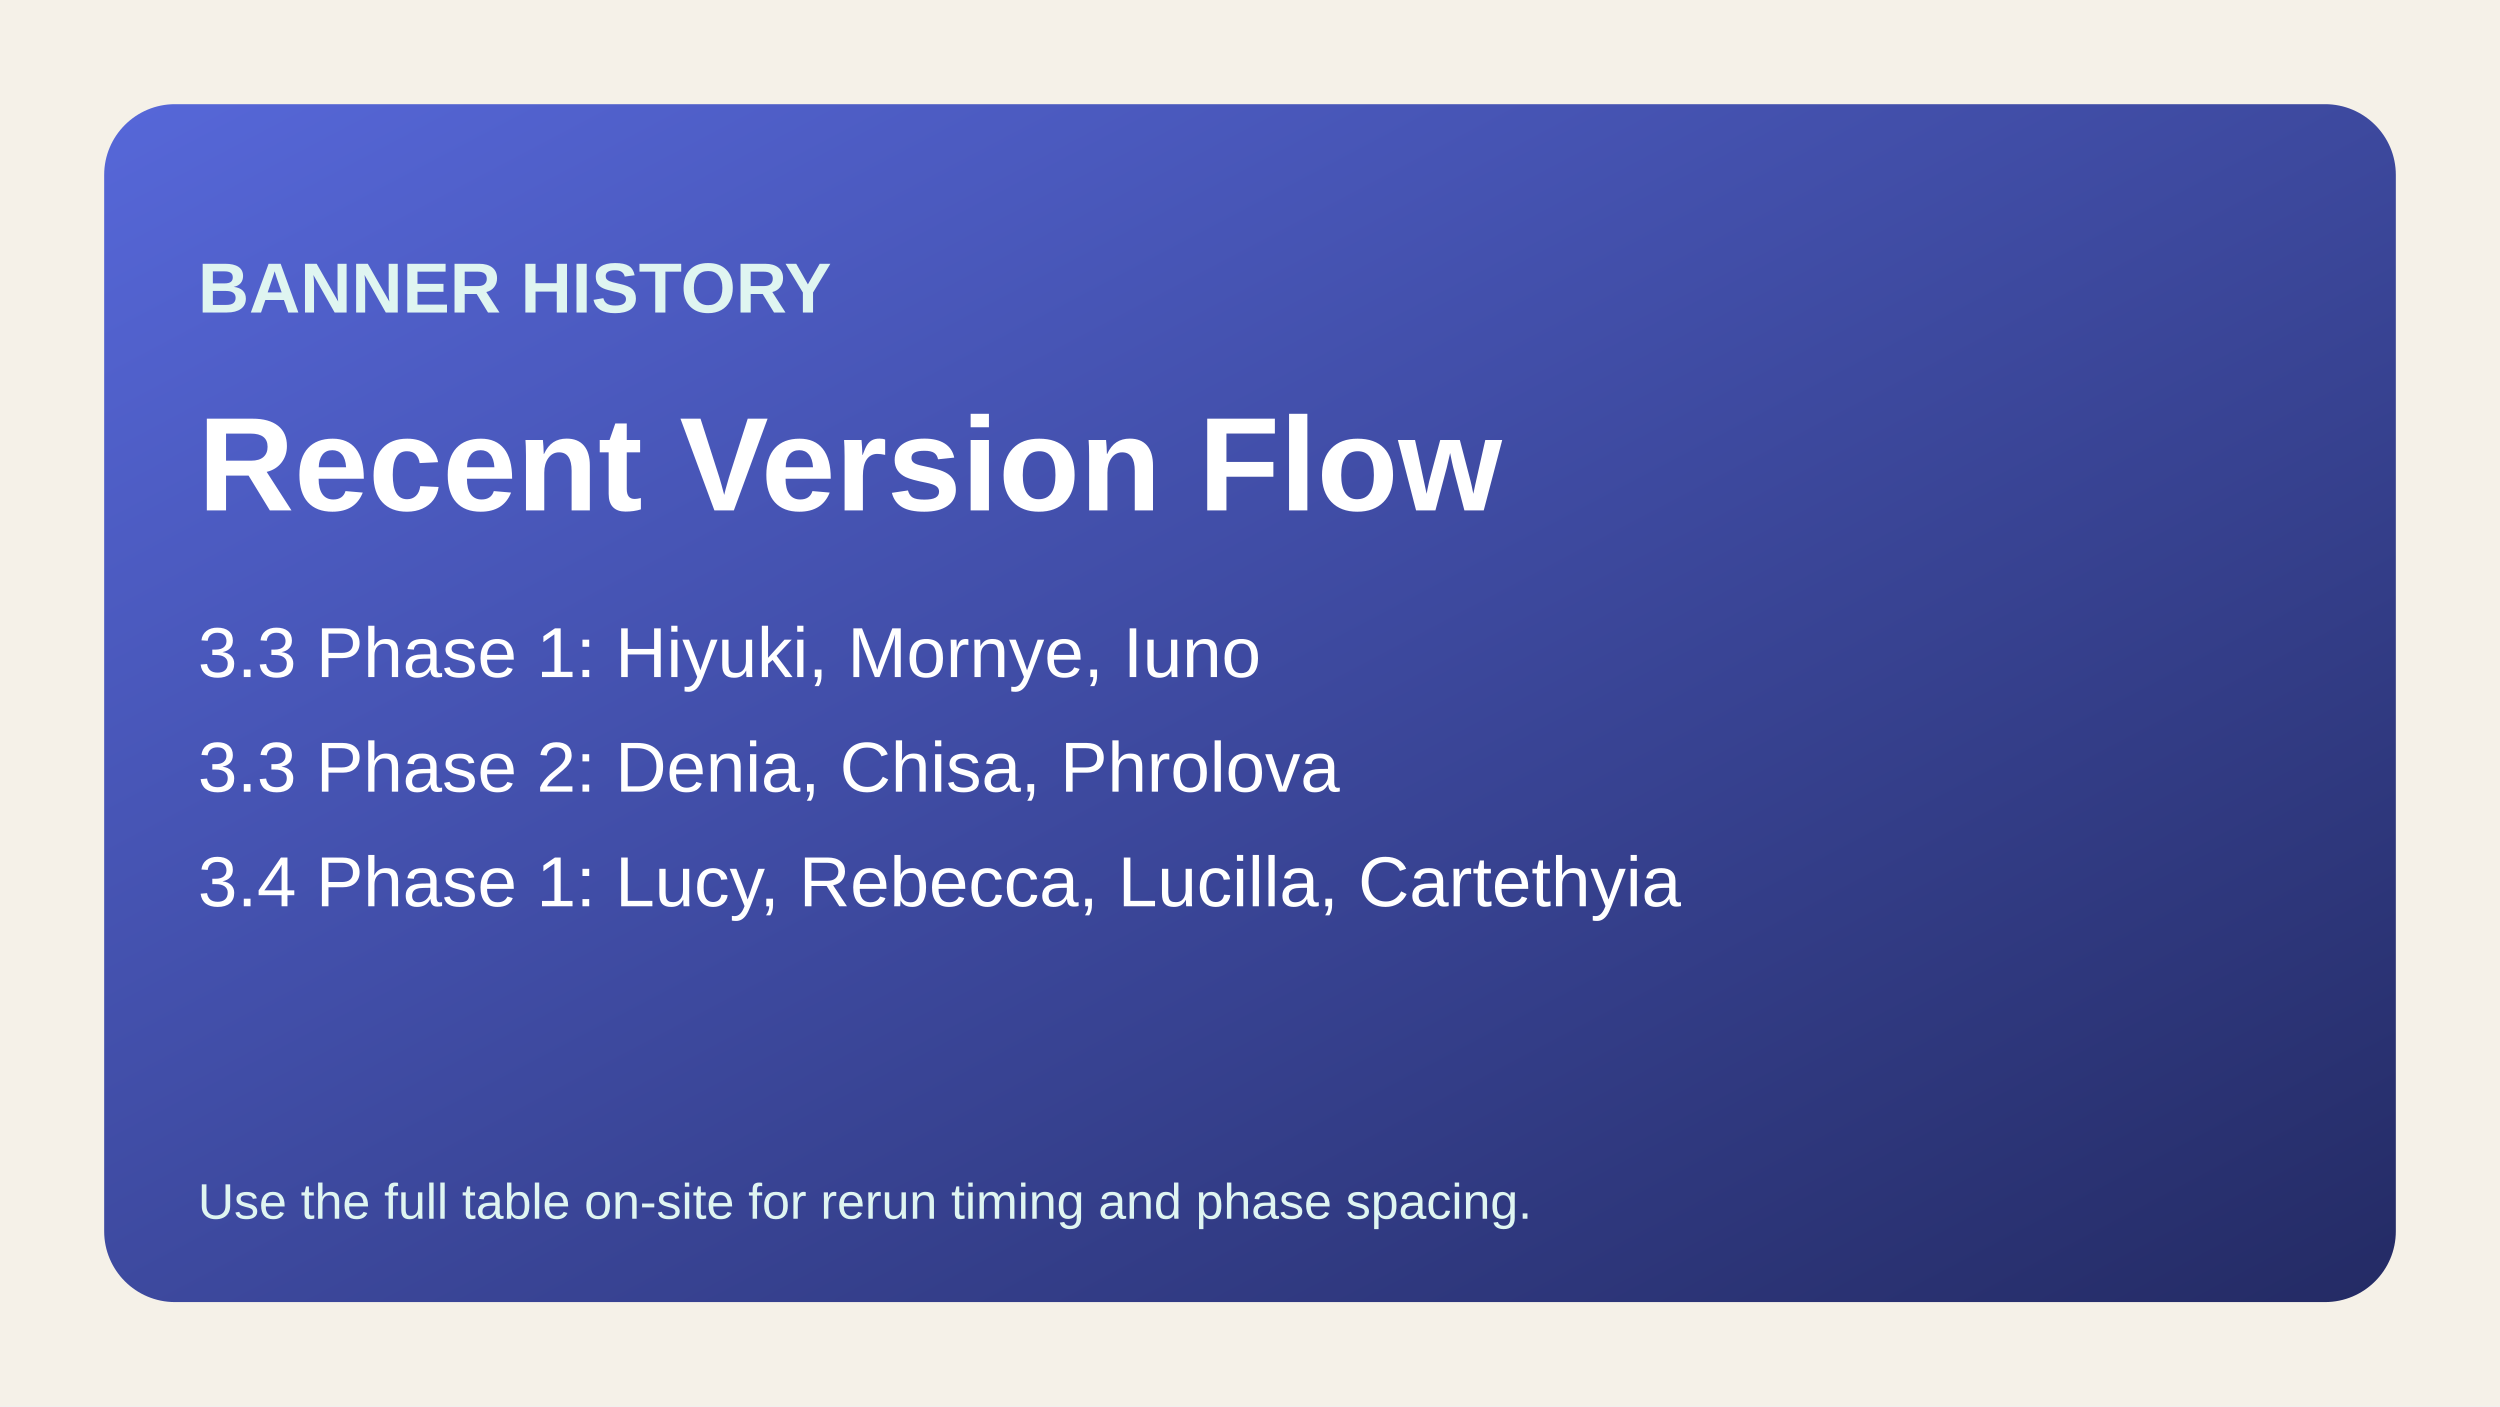
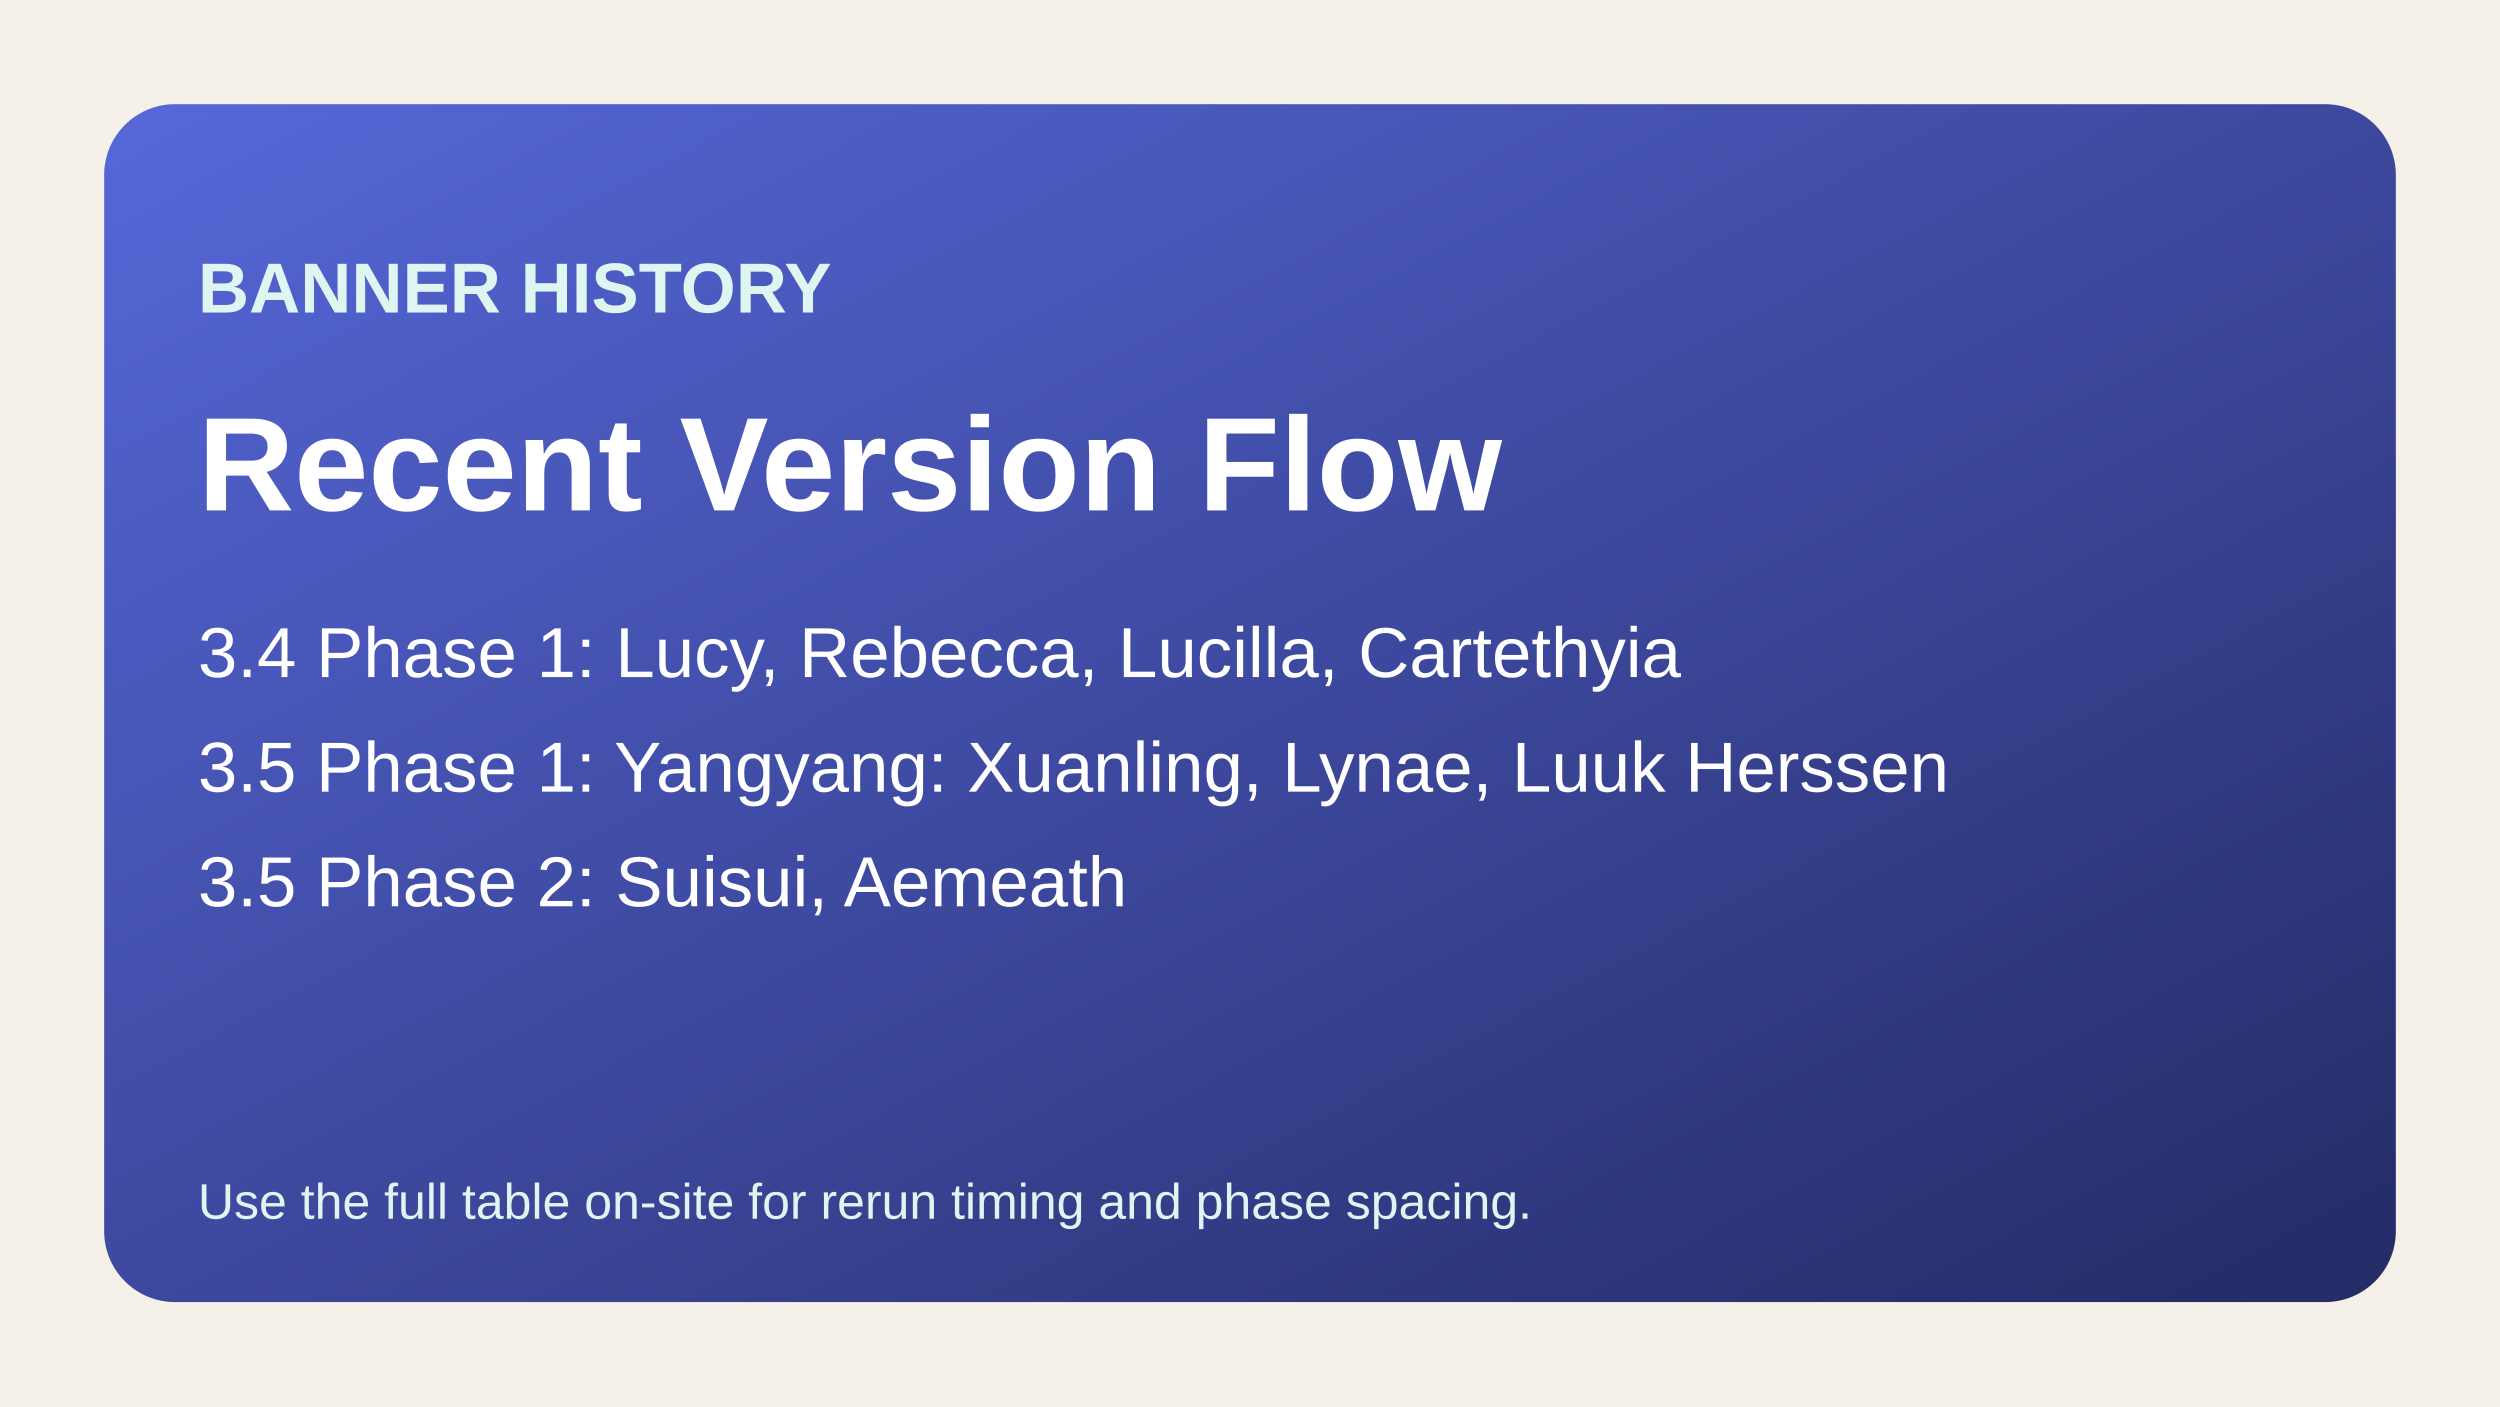
<svg xmlns="http://www.w3.org/2000/svg" width="1200" height="675" viewBox="0 0 1200 675" role="img" aria-labelledby="title desc">
  <defs>
    <linearGradient id="bg" x1="0" y1="0" x2="1" y2="1">
      <stop offset="0%" stop-color="#5667d8" />
      <stop offset="100%" stop-color="#242b65" />
    </linearGradient>
  </defs>
  <rect width="1200" height="675" fill="#f5f1e8" />
  <rect x="50" y="50" width="1100" height="575" rx="34" fill="url(#bg)" />
  <text x="95" y="150" fill="#dff5f1" font-family="Space Grotesk, Arial, sans-serif" font-size="34" font-weight="700">BANNER HISTORY</text>
  <text x="95" y="245" fill="#ffffff" font-family="Space Grotesk, Arial, sans-serif" font-size="64" font-weight="700">Recent Version Flow</text>
-   <text x="95" y="325" fill="#ffffff" font-family="IBM Plex Sans, Arial, sans-serif" font-size="34">3.3 Phase 1: Hiyuki, Mornye, Iuno</text>
-   <text x="95" y="380" fill="#ffffff" font-family="IBM Plex Sans, Arial, sans-serif" font-size="34">3.3 Phase 2: Denia, Chisa, Phrolova</text>
-   <text x="95" y="435" fill="#ffffff" font-family="IBM Plex Sans, Arial, sans-serif" font-size="34">3.4 Phase 1: Lucy, Rebecca, Lucilla, Cartethyia</text>
+   <text x="95" y="325" fill="#ffffff" font-family="IBM Plex Sans, Arial, sans-serif" font-size="34">3.4 Phase 1: Lucy, Rebecca, Lucilla, Cartethyia</text>
+   <text x="95" y="380" fill="#ffffff" font-family="IBM Plex Sans, Arial, sans-serif" font-size="34">3.5 Phase 1: Yangyang: Xuanling, Lynae, Luuk Herssen</text>
+   <text x="95" y="435" fill="#ffffff" font-family="IBM Plex Sans, Arial, sans-serif" font-size="34">3.5 Phase 2: Suisui, Aemeath</text>
  <text x="95" y="585" fill="#dff5f1" font-family="IBM Plex Sans, Arial, sans-serif" font-size="24">Use the full table on-site for rerun timing and phase spacing.</text>
</svg>
